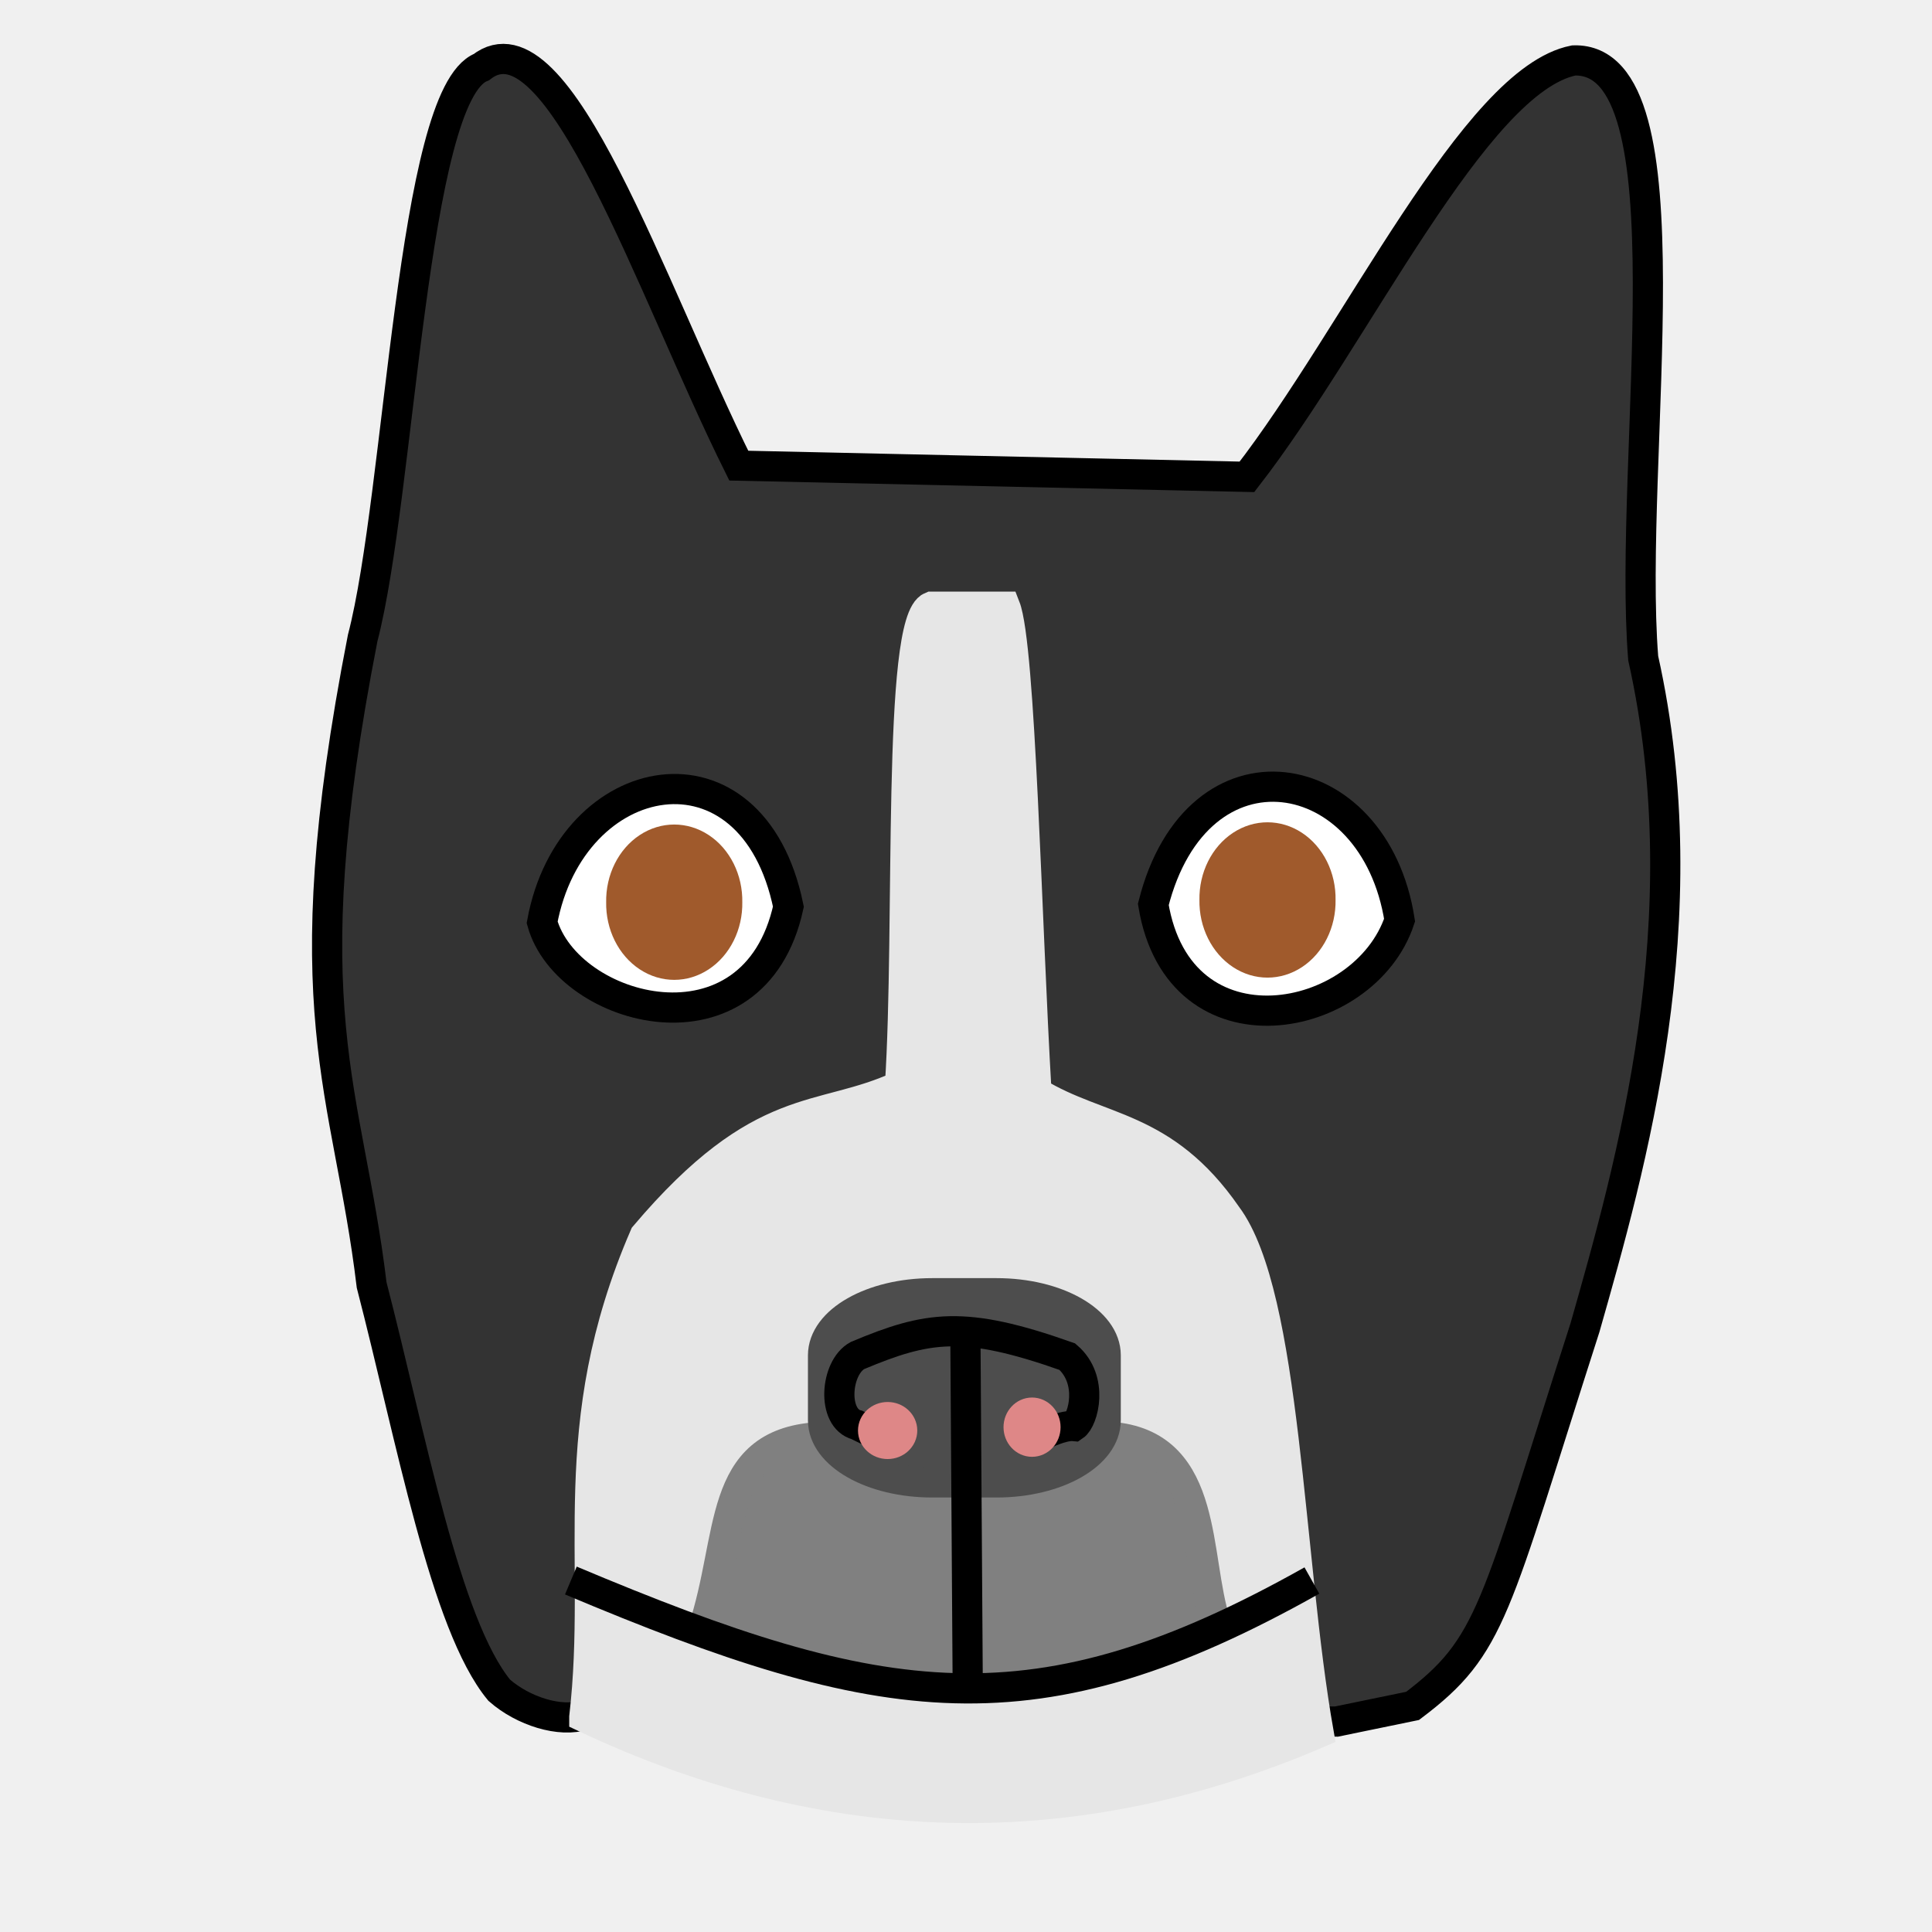
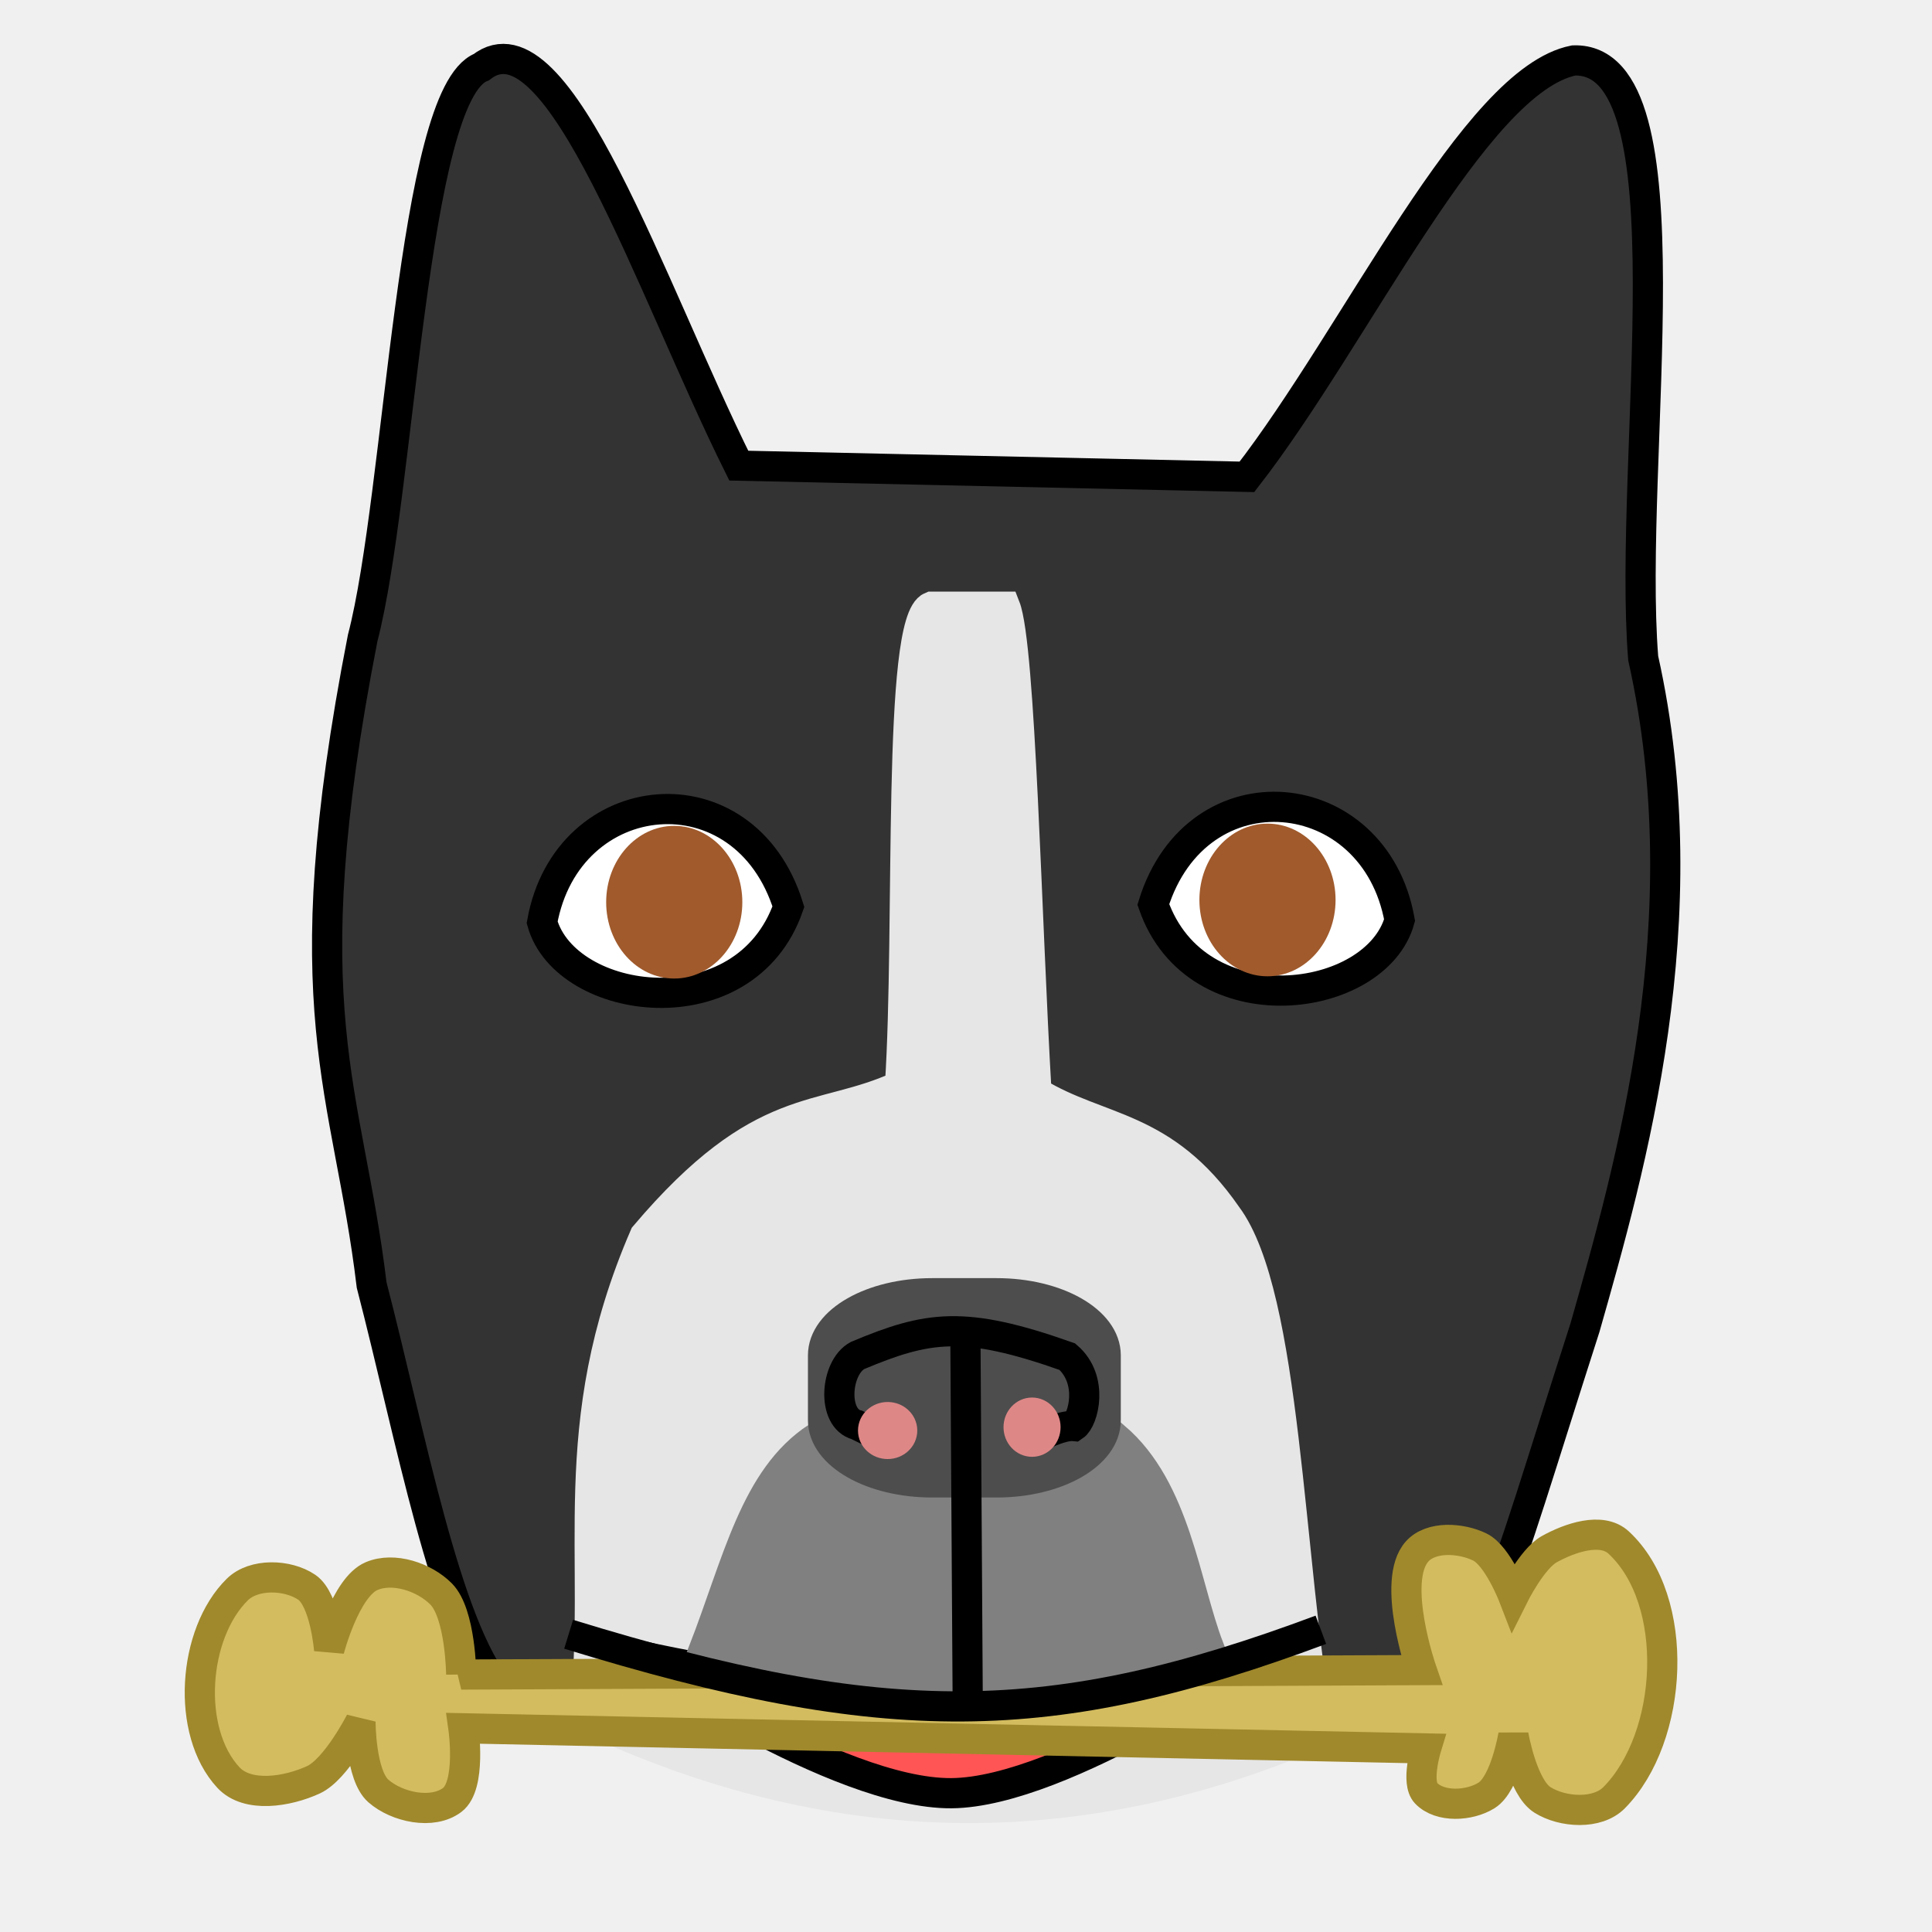
<svg xmlns="http://www.w3.org/2000/svg" width="64" height="64" id="svg2" version="1.1">
  <defs id="defs4" />
  <g id="layer1" transform="translate(0,-988.3622)">
    <path style="fill:#333333;stroke:#000000;stroke-width:1px;stroke-linecap:butt;stroke-linejoin:miter;stroke-opacity:1" d="m 44.273,57.029 2.521,-0.519 C 49.44,54.512 49.477,53.396 52.505,43.977 54.019,38.657 56.368,30.463 54.433,21.803 53.903,15.154 56.143,1.88 52.134,2.002 48.854,2.649 44.938,11.117 41.307,15.796 L 24.473,15.425 C 21.563,9.575 18.49,0.239 15.944,2.225 13.649,3.135 13.258,16.369 12.014,21.136 c -2.423,12.389 -0.484,14.916 0.297,21.432 1.314,5.073 2.433,11.248 4.227,13.423 0.791,0.696 2.027,1.085 2.818,0.816 z" id="path3056" transform="translate(0,988.3622)" />
    <path style="fill:#e6e6e6;stroke:#e6e6e6;stroke-width:1px;stroke-linecap:butt;stroke-linejoin:miter;stroke-opacity:1" d="m 19.356,1045.243 c 0.613,-5.287 -0.746,-9.589 2.002,-15.944 3.907,-4.611 5.792,-3.735 8.454,-4.969 0.346,-5.292 -0.113,-15.414 1.038,-15.87 l 2.447,0 c 0.509,1.292 0.705,10.417 1.038,16.093 2.101,1.28 4.202,1.042 6.304,4.079 1.973,2.641 2.029,11.413 3.041,17.131 -8.108,3.488 -16.216,3.31 -24.324,-0.519 z" id="path3066" />
-     <path style="fill:#808080;stroke:#808080;stroke-width:1px;stroke-linecap:butt;stroke-linejoin:miter;stroke-opacity:1" d="m 36.932,1035.973 c 3.125,0.342 2.625,3.98 3.337,6.155 -5.587,2.001 -11.396,1.563 -16.983,0.223 1.027,-3.085 0.442,-6.154 3.782,-6.378 z" id="path3045" />
-     <rect style="fill:#4d4d4d;stroke:#4d4d4d" id="rect3013" width="9.364" height="6.267" x="27.264" y="1031.202" rx="3.615" ry="2.058" />
-     <path style="fill:none;stroke:#000000;stroke-width:1px;stroke-linecap:butt;stroke-linejoin:miter;stroke-opacity:1" d="m 34.651,1035.843 c 0.407,-0.178 0.718,-0.261 0.927,-0.241 0.306,-0.206 0.669,-1.533 -0.222,-2.299 -3.431,-1.216 -4.623,-1.012 -6.952,-0.037 -0.736,0.403 -0.853,2.085 -0.019,2.299 l 1.02,0.501 0,0" id="path3037" />
-     <path style="fill:none;stroke:#000000;stroke-width:1px;stroke-linecap:butt;stroke-linejoin:miter;stroke-opacity:1" d="m 32.056,1044.001 -0.074,-11.105" id="path3039" />
-     <path style="fill:none;stroke:#000000;stroke-width:1px;stroke-linecap:butt;stroke-linejoin:miter;stroke-opacity:1" d="m 18.911,1040.719 c 10.359,4.363 15.391,5.149 24.547,-10e-5" id="path3041" />
-     <path id="path3040" d="m 26.117,1018.397 c -1.136,5.177 -7.321,3.524 -8.158,0.519 0.959,-5.197 6.964,-6.343 8.158,-0.519 z" style="fill:#ffffff;stroke:#000000;stroke-width:1px;stroke-linecap:butt;stroke-linejoin:miter;stroke-opacity:1" />
-     <path transform="matrix(-0.8390544,0,0,0.9407493,58.64278,998.6095)" d="m 45.46,20.876 a 2.188,2.188 0 1 1 -4.375,0 2.188,2.188 0 1 1 4.375,0 z" id="path3038" style="fill:#a05a2c;stroke:#a05a2c" />
-     <path style="fill:#de8787;stroke:#de8787" id="path3003" d="m 29.886,47.388 a 0.482,0.445 0 1 1 -0.964,0 0.482,0.445 0 1 1 0.964,0 z" transform="translate(0,988.3622)" />
-     <path style="fill:#de8787;stroke:#de8787" id="path3005" d="m 34.633,47.277 a 0.445,0.482 0 1 1 -0.89,0 0.445,0.482 0 1 1 0.89,0 z" transform="translate(0,988.3622)" />
-     <path style="fill:#ffffff;stroke:#000000;stroke-width:1px;stroke-linecap:butt;stroke-linejoin:miter;stroke-opacity:1" d="m 38.205,1018.323 c 0.853,5.184 6.995,4.016 8.158,0.519 -0.83,-5.294 -6.707,-6.269 -8.158,-0.519 z" id="path3007" />
-     <path style="fill:#a05a2c;stroke:#a05a2c" id="path3009" d="m 45.46,20.876 a 2.188,2.188 0 1 1 -4.375,0 2.188,2.188 0 1 1 4.375,0 z" transform="matrix(0.8390544,0,0,0.9407493,5.679519,998.5354)" />
+     <path id="path3040" d="m 26.117,1018.397 c -1.438,4.122 -7.381,3.314 -8.158,0.519 0.83,-4.616 6.707,-5.187 8.158,-0.519 z" style="fill:#ffffff;stroke:#000000;stroke-width:1px;stroke-linecap:butt;stroke-linejoin:miter;stroke-opacity:1" />
+     <path transform="matrix(-0.8390544,0,0,0.9407493,58.64278,998.6095)" d="m 45.46,20.876 c 0,1.208 -0.979,2.188 -2.188,2.188 -1.208,0 -2.188,-0.979 -2.188,-2.188 0,-1.208 0.979,-2.188 2.188,-2.188 1.208,0 2.188,0.979 2.188,2.188 z" id="path3038" style="fill:#a05a2c;stroke:#a05a2c" />
+     <path style="fill:#ffffff;stroke:#000000;stroke-width:1px;stroke-linecap:butt;stroke-linejoin:miter;stroke-opacity:1" d="m 38.205,1018.323 c 1.438,4.122 7.381,3.314 8.158,0.519 -0.83,-4.616 -6.707,-5.187 -8.158,-0.519 z" id="path3007" />
+     <path style="fill:#a05a2c;stroke:#a05a2c" id="path3009" d="m 45.46,20.876 c 0,1.208 -0.979,2.188 -2.188,2.188 -1.208,0 -2.188,-0.979 -2.188,-2.188 0,-1.208 0.979,-2.188 2.188,-2.188 1.208,0 2.188,0.979 2.188,2.188 z" transform="matrix(0.8390544,0,0,0.9407493,5.679519,998.5354)" />
+   </g>
+   <g id="layer3" style="display:inline">
+     <path id="path3052" d="m 20.987,54.804 c 0,0 6.725,4.628 10.531,4.598 3.723,-0.03 10.382,-4.672 10.382,-4.672 -6.971,2.226 -13.942,1.58 -20.913,0.074 z" style="fill:#ff5555;stroke:#000000;stroke-width:1px;stroke-linecap:butt;stroke-linejoin:miter;stroke-opacity:1" />
+     <path style="fill:#d3bc5f;stroke:#a0892c;stroke-width:1px;stroke-linecap:butt;stroke-linejoin:miter;stroke-opacity:1" d="m 15.277,55.472 31.815,-0.148 c 0,0 -1.024,-2.954 -0.148,-3.93 0.463,-0.517 1.452,-0.451 2.076,-0.148 0.593,0.287 1.112,1.631 1.112,1.631 0,0 0.616,-1.24 1.187,-1.557 0.673,-0.375 1.733,-0.745 2.299,-0.223 2.07,1.913 1.831,6.448 -0.148,8.454 -0.556,0.563 -1.702,0.494 -2.373,0.074 -0.666,-0.417 -0.964,-2.151 -0.964,-2.151 0,0 -0.27,1.616 -0.89,2.002 -0.567,0.353 -1.539,0.407 -2.002,-0.074 -0.343,-0.356 0,-1.483 0,-1.483 l -31.889,-0.667 c 0,0 0.268,1.89 -0.371,2.373 -0.655,0.496 -1.829,0.245 -2.447,-0.297 -0.595,-0.521 -0.593,-2.299 -0.593,-2.299 0,0 -0.807,1.582 -1.557,1.928 -0.853,0.394 -2.179,0.615 -2.818,-0.074 -1.415,-1.523 -1.185,-4.771 0.297,-6.229 0.546,-0.538 1.665,-0.505 2.299,-0.074 0.608,0.414 0.742,2.076 0.742,2.076 0,0 0.541,-2.083 1.409,-2.447 0.73,-0.307 1.741,0.032 2.299,0.593 0.646,0.651 0.667,2.669 0.667,2.669 z" id="path3004" />
+     <path transform="translate(0,-988.3622)" style="fill:#808080;stroke:#808080;stroke-width:1px;stroke-linecap:butt;stroke-linejoin:miter;stroke-opacity:1" d="m 36.932,1035.973 c 2.015,1.712 2.32,4.898 3.115,6.971 -5.587,2.001 -11.173,1.489 -16.76,0.148 1.156,-2.973 1.721,-5.777 3.782,-7.119 z" id="path3045" />
+     <rect transform="translate(0,-988.3622)" style="fill:#4d4d4d;stroke:#4d4d4d" id="rect3013" width="9.364" height="6.267" x="27.264" y="1031.202" rx="3.615" ry="2.058" />
+     <path transform="translate(0,-988.3622)" style="fill:none;stroke:#000000;stroke-width:1px;stroke-linecap:butt;stroke-linejoin:miter;stroke-opacity:1" d="m 34.651,1035.843 c 0.407,-0.178 0.718,-0.261 0.927,-0.241 0.306,-0.206 0.669,-1.533 -0.222,-2.299 -3.431,-1.216 -4.623,-1.012 -6.952,-0.037 -0.736,0.403 -0.853,2.085 -0.019,2.299 l 1.02,0.501 0,0" id="path3037" />
+     <path transform="translate(0,-988.3622)" style="fill:none;stroke:#000000;stroke-width:1px;stroke-linecap:butt;stroke-linejoin:miter;stroke-opacity:1" d="m 32.056,1044.594 -0.074,-11.699" id="path3039" />
+     <path transform="translate(0,-988.3622)" style="fill:none;stroke:#000000;stroke-width:1px;stroke-linecap:butt;stroke-linejoin:miter;stroke-opacity:1" d="m 18.837,1042.499 c 10.524,3.237 15.99,3.185 24.918,-0.148" id="path3041" />
+     <path style="fill:#de8787;stroke:#de8787" id="path3003" d="m 29.886,47.388 a 0.482,0.445 0 1 1 -0.964,0 0.482,0.445 0 1 1 0.964,0 z" />
+     <path style="fill:#de8787;stroke:#de8787" id="path3005" d="m 34.633,47.277 a 0.445,0.482 0 1 1 -0.89,0 0.445,0.482 0 1 1 0.89,0 z" />
+   </g>
+   <g style="display:none" id="g3072">
+     <path id="path3078" d="m 36.932,1035.973 c 2.015,1.712 2.32,4.898 3.115,6.971 -5.587,2.001 -11.173,1.489 -16.76,0.148 1.156,-2.973 1.721,-5.777 3.782,-7.119 z" style="fill:#808080;stroke:#808080;stroke-width:1px;stroke-linecap:butt;stroke-linejoin:miter;stroke-opacity:1" transform="translate(0,-988.3622)" />
+     <rect ry="2.058" rx="3.615" y="1031.202" x="27.264" height="6.267" width="9.364" id="rect3080" style="fill:#4d4d4d;stroke:#4d4d4d" transform="translate(0,-988.3622)" />
+     <path id="path3082" d="m 34.651,1035.843 c 0.407,-0.178 0.718,-0.261 0.927,-0.241 0.306,-0.206 0.669,-1.533 -0.222,-2.299 -3.431,-1.216 -4.623,-1.012 -6.952,-0.037 -0.736,0.403 -0.853,2.085 -0.019,2.299 l 1.02,0.501 0,0" style="fill:none;stroke:#000000;stroke-width:1px;stroke-linecap:butt;stroke-linejoin:miter;stroke-opacity:1" transform="translate(0,-988.3622)" />
+     <path id="path3084" d="m 32.056,1044.594 -0.074,-11.699" style="fill:none;stroke:#000000;stroke-width:1px;stroke-linecap:butt;stroke-linejoin:miter;stroke-opacity:1" transform="translate(0,-988.3622)" />
+     <path id="path3086" d="m 18.837,1042.499 c 10.524,3.237 15.99,3.185 24.918,-0.148" style="fill:none;stroke:#000000;stroke-width:1px;stroke-linecap:butt;stroke-linejoin:miter;stroke-opacity:1" transform="translate(0,-988.3622)" />
+     <path d="m 29.886,47.388 a 0.482,0.445 0 1 1 -0.964,0 0.482,0.445 0 1 1 0.964,0 z" id="path3088" style="fill:#de8787;stroke:#de8787" />
+     <path d="m 34.633,47.277 a 0.445,0.482 0 1 1 -0.89,0 0.445,0.482 0 1 1 0.89,0 z" id="path3090" style="fill:#de8787;stroke:#de8787" />
  </g>
</svg>
